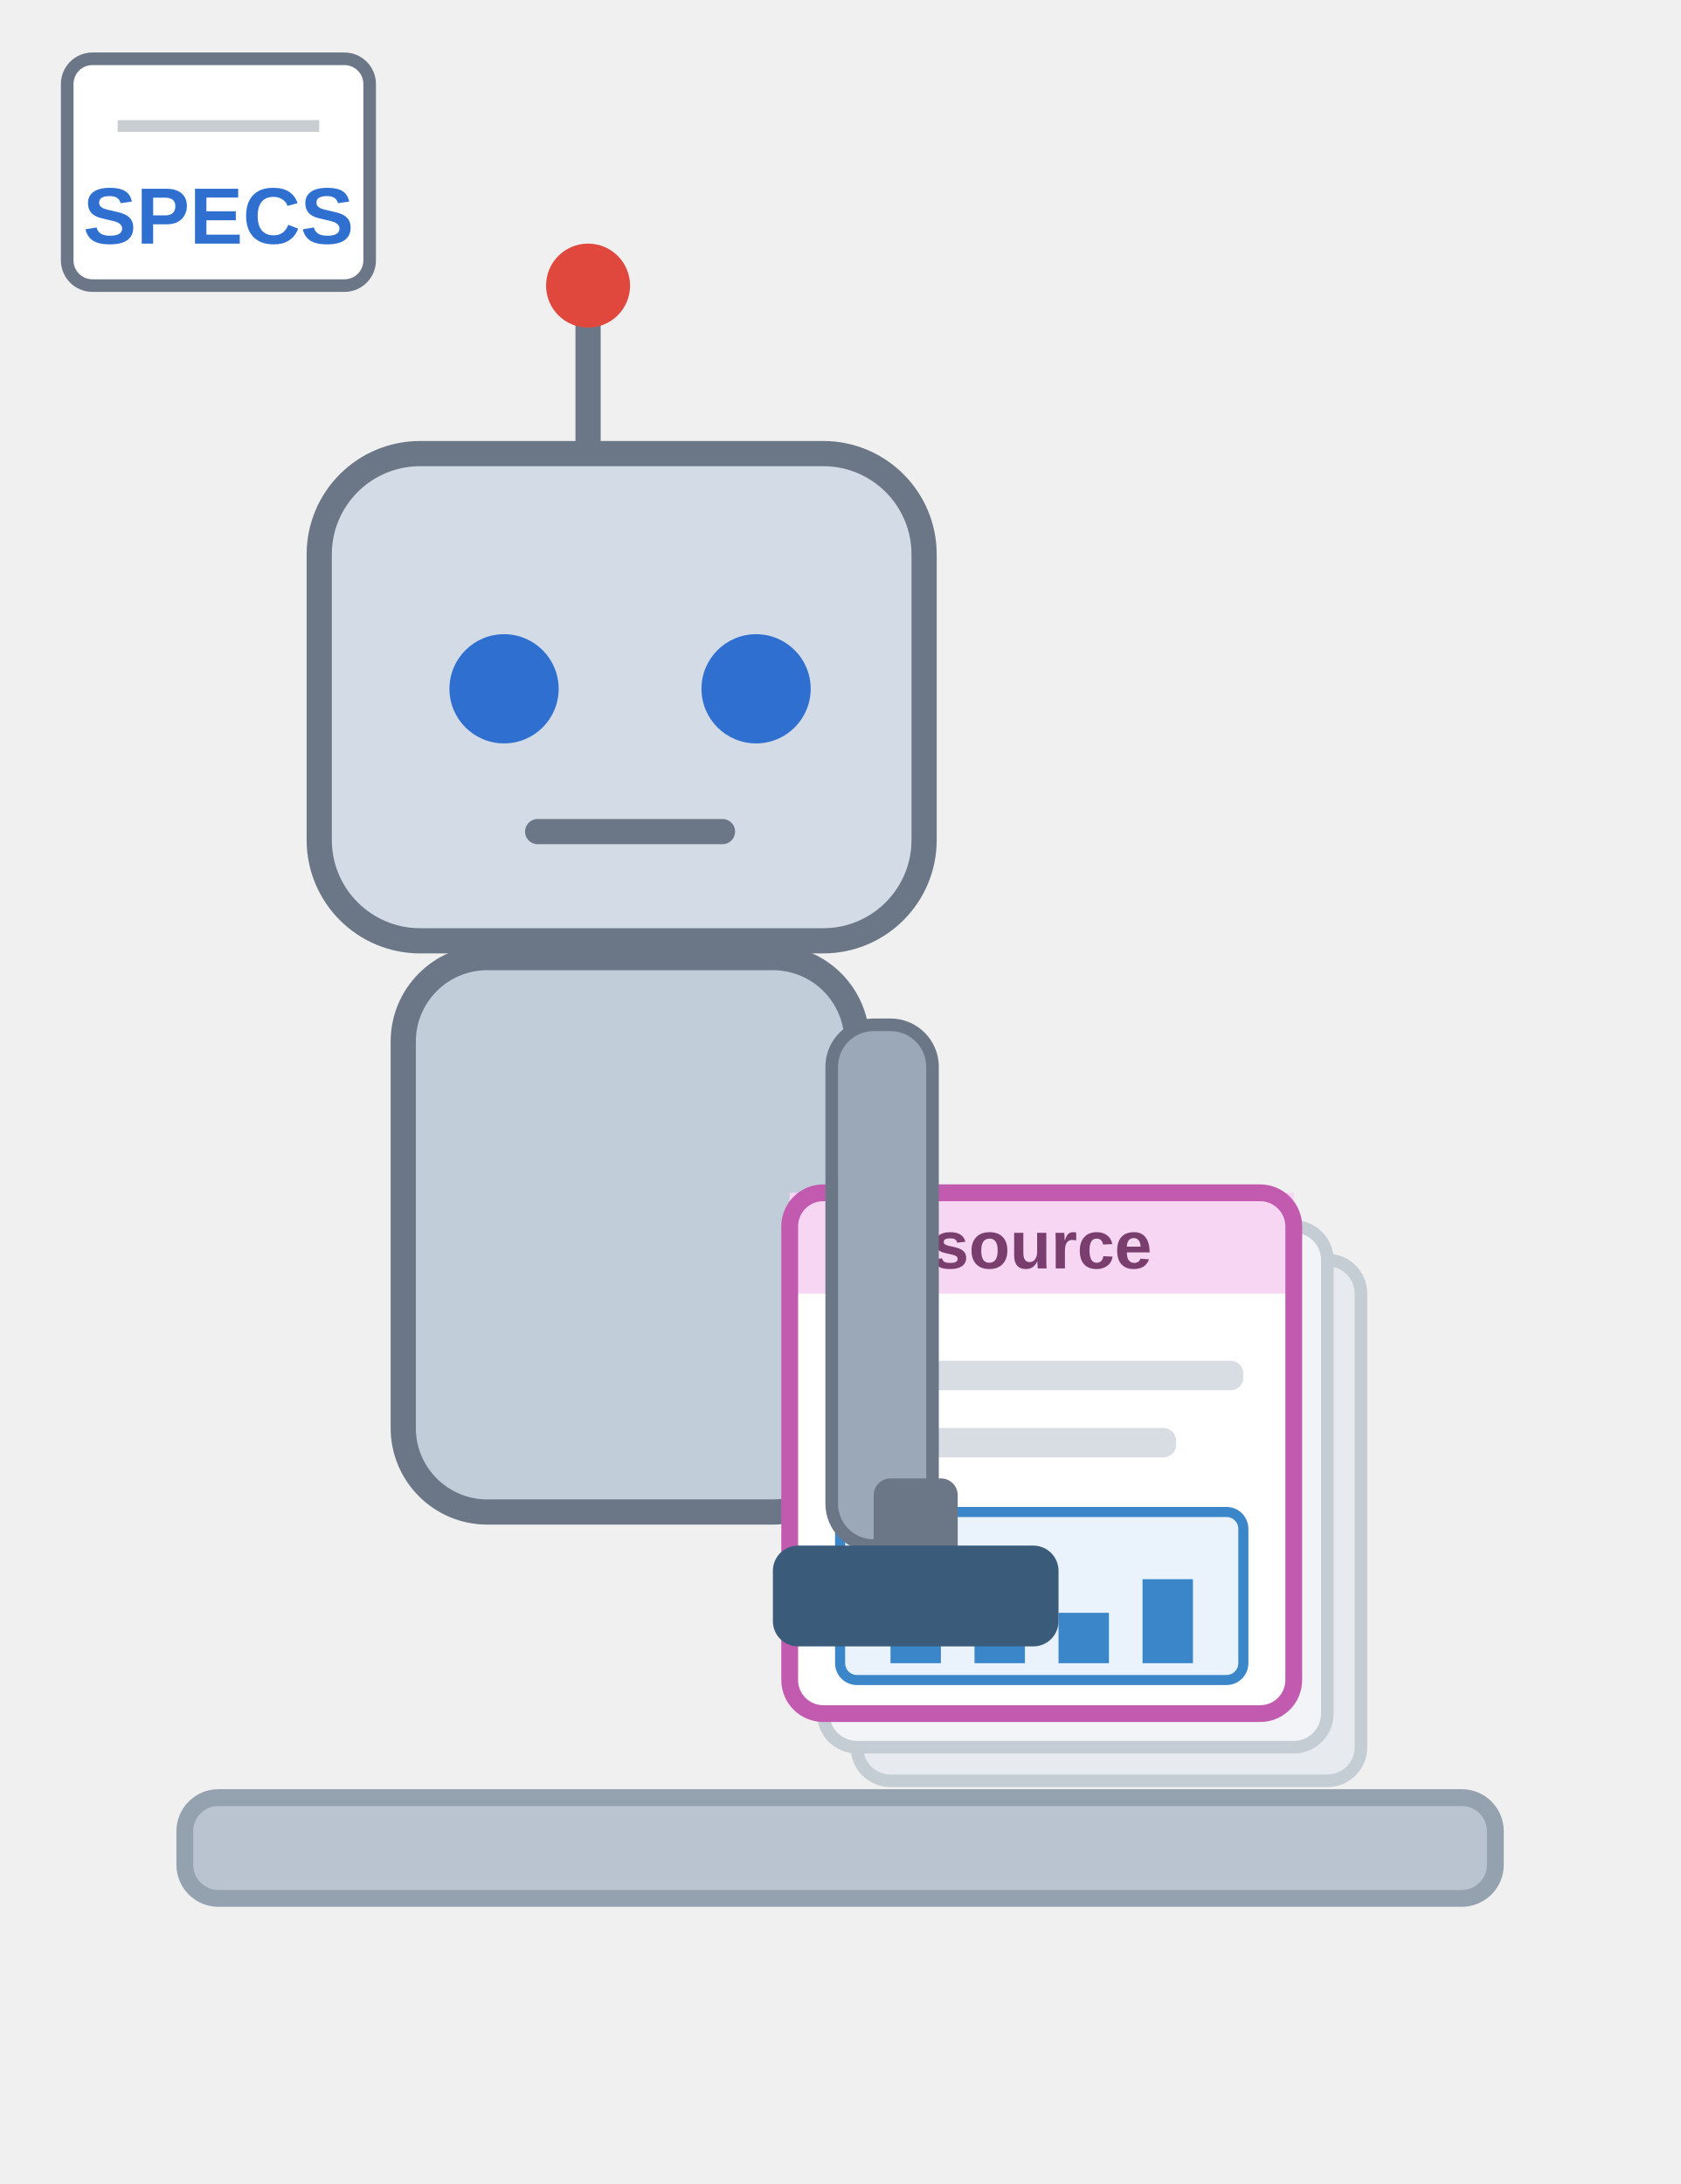
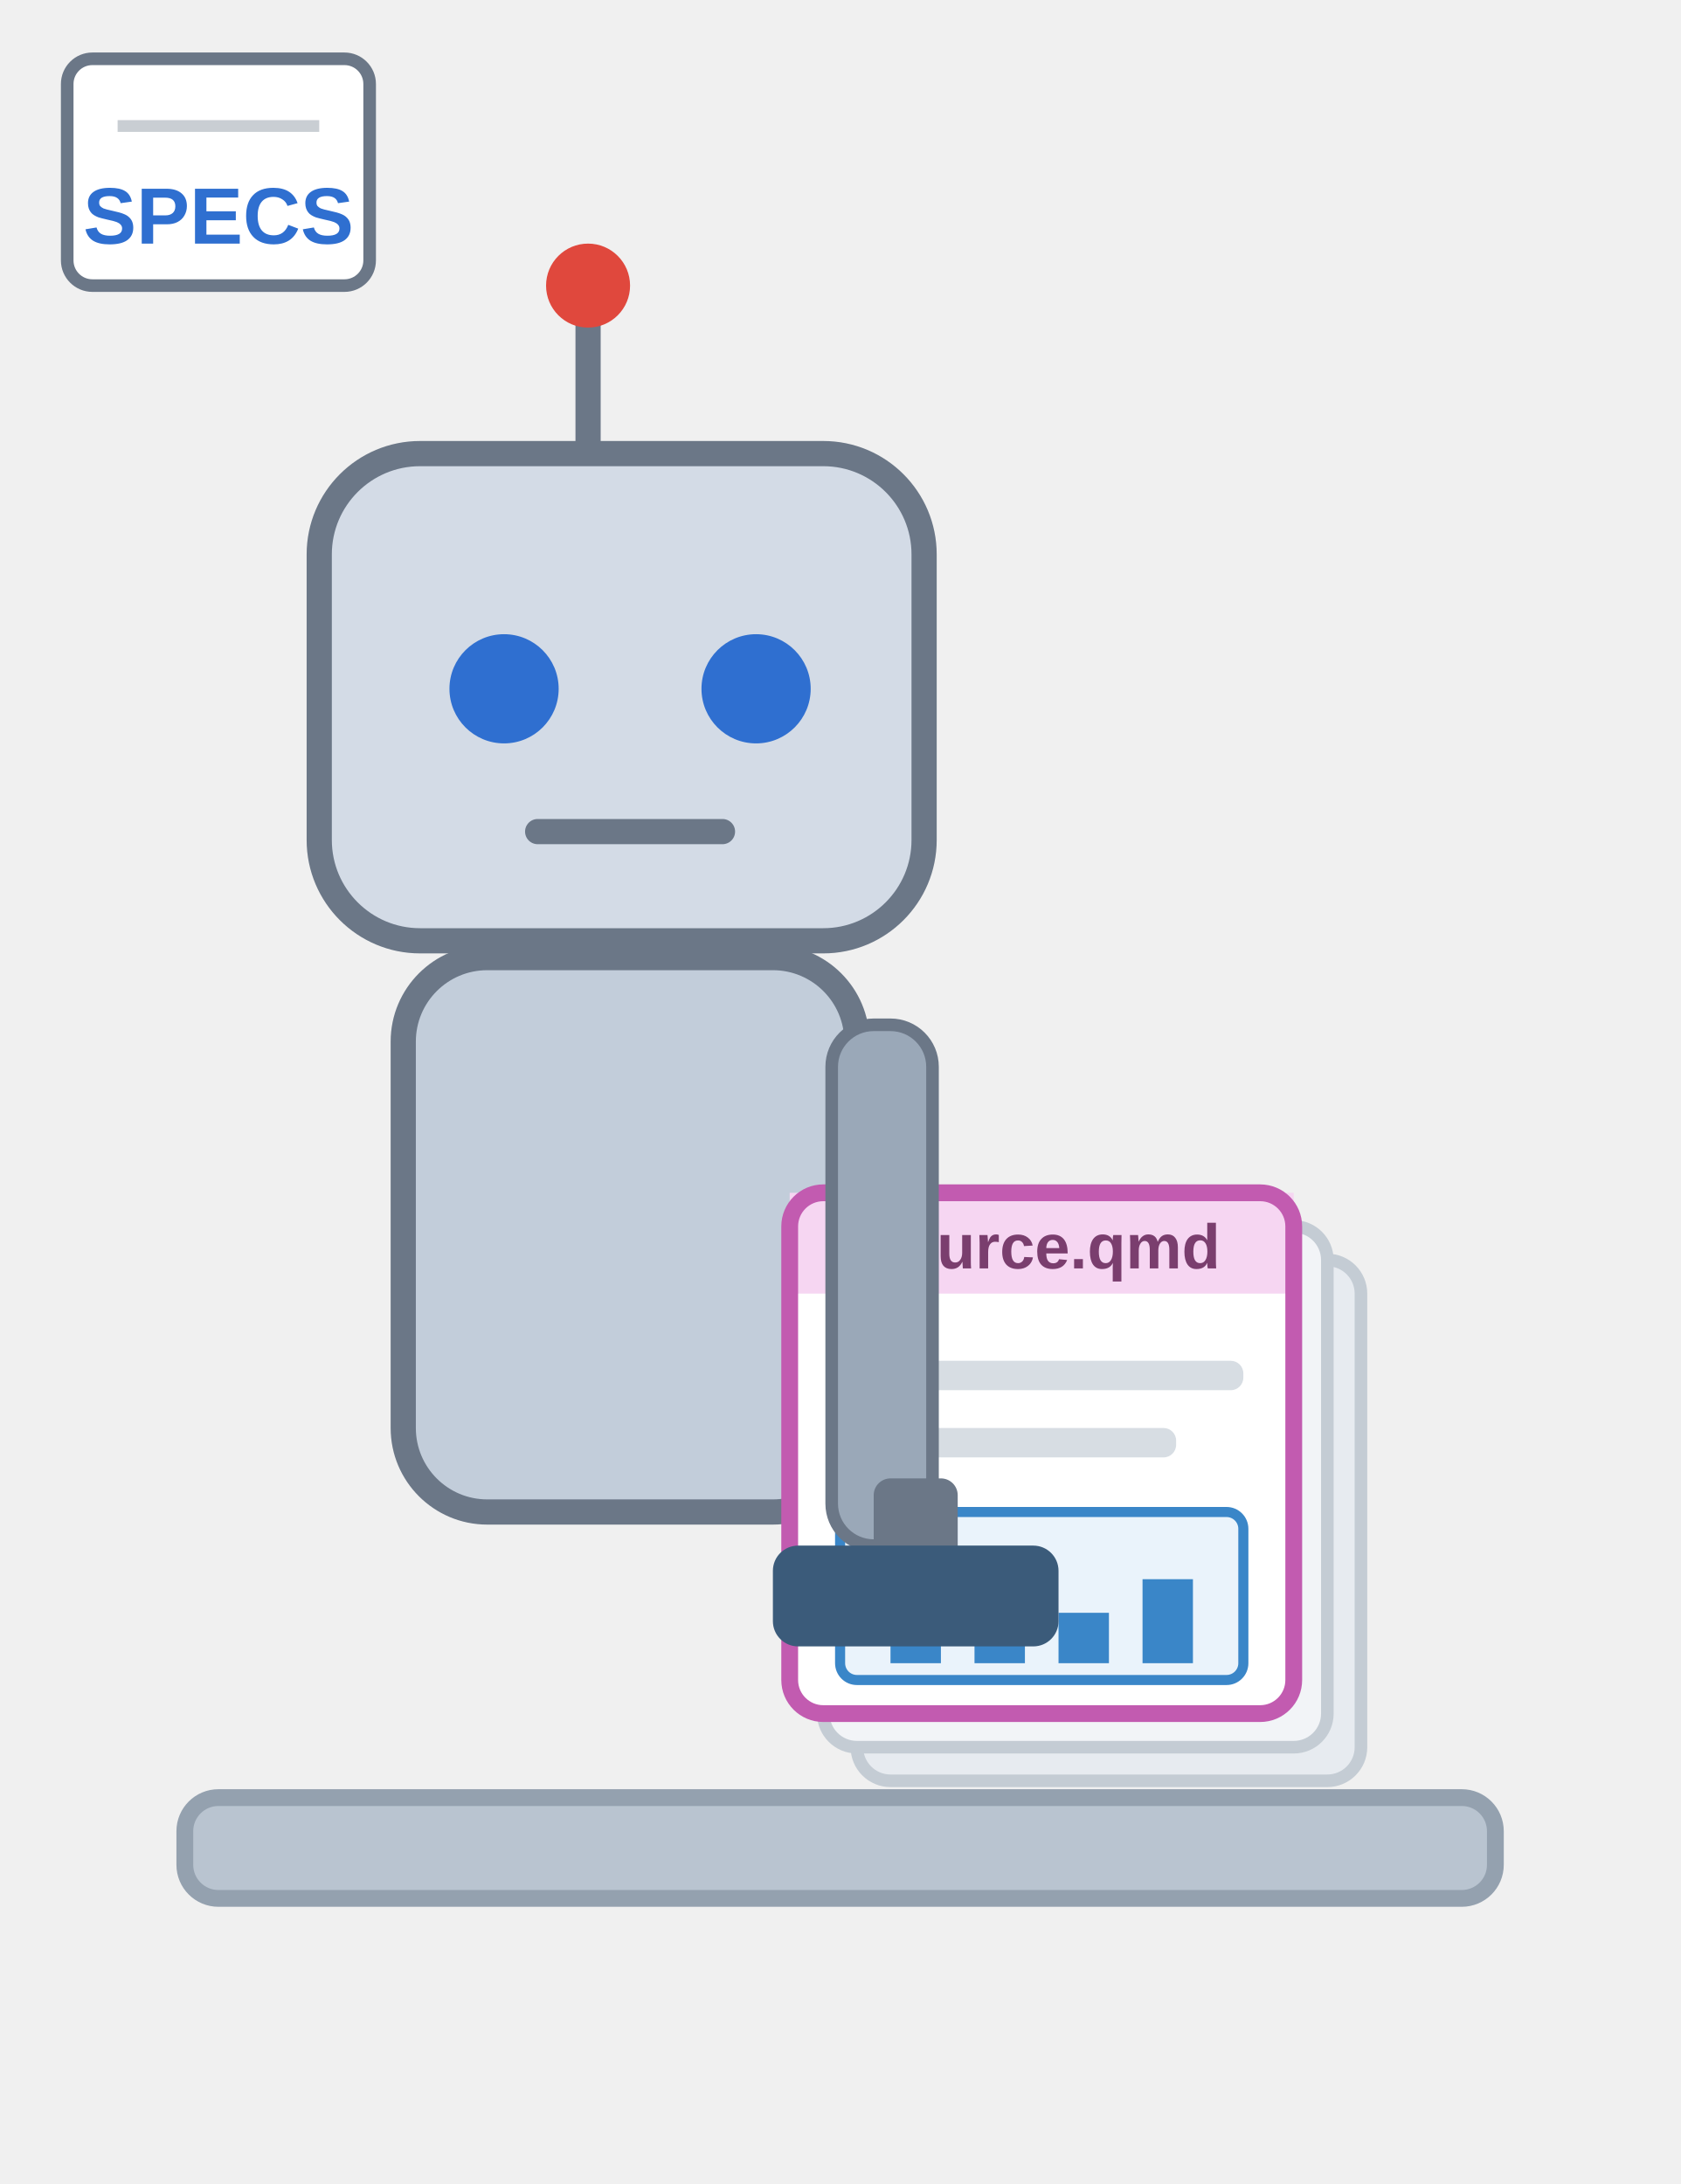
<svg xmlns="http://www.w3.org/2000/svg" viewBox="0 0 200 260">
  <rect x="22" y="214" width="156" height="12" rx="4" fill="#b9c4d0" stroke="#94a1af" stroke-width="2" />
  <line x1="70" y1="54" x2="70" y2="38" stroke="#6b7787" stroke-width="3" />
  <circle cx="70" cy="34" r="5" fill="#e0483d" />
  <rect x="38" y="54" width="72" height="58" rx="12" fill="#d3dbe6" stroke="#6b7787" stroke-width="3" />
  <circle cx="60" cy="82" r="6.5" fill="#2f6fd0" />
  <circle cx="90" cy="82" r="6.5" fill="#2f6fd0" />
  <line x1="64" y1="99" x2="86" y2="99" stroke="#6b7787" stroke-width="3" stroke-linecap="round" />
  <rect x="48" y="114" width="54" height="66" rx="10" fill="#c2cdda" stroke="#6b7787" stroke-width="3" />
  <rect x="102" y="150" width="60" height="62" rx="4" fill="#e7ebf0" stroke="#c4ccd4" stroke-width="1.5" />
  <rect x="98" y="146" width="60" height="62" rx="4" fill="#f2f4f7" stroke="#c4ccd4" stroke-width="1.5" />
  <rect x="94" y="142" width="60" height="62" rx="4" fill="#ffffff" />
  <rect x="94" y="142" width="60" height="12" fill="#f6d6f2" />
-   <text x="124" y="151" text-anchor="middle" font-size="8" font-weight="700" fill="#7a3e6e" font-family="Helvetica Neue, Arial, sans-serif">source</text>
+   <text x="124" y="151" text-anchor="middle" font-size="7.5" font-weight="700" fill="#7a3e6e" font-family="Helvetica Neue, Arial, sans-serif">source.qmd</text>
  <rect x="100" y="162" width="48" height="3.5" rx="1.5" fill="#d7dde3" />
  <rect x="100" y="170" width="40" height="3.5" rx="1.5" fill="#d7dde3" />
  <rect x="100" y="180" width="48" height="20" rx="2" fill="#eaf3fb" stroke="#3a86c8" stroke-width="1.2" />
  <rect x="106" y="190" width="6" height="8" fill="#3a86c8" />
  <rect x="116" y="186" width="6" height="12" fill="#3a86c8" />
  <rect x="126" y="192" width="6" height="6" fill="#3a86c8" />
  <rect x="136" y="188" width="6" height="10" fill="#3a86c8" />
  <rect x="94" y="142" width="60" height="62" rx="4" fill="none" stroke="#c25bb0" stroke-width="2" />
  <g>
    <animateTransform attributeName="transform" type="rotate" values="-6 104 126; 18 104 126; -6 104 126" keyTimes="0;0.4;1" dur="0.8s" repeatCount="indefinite" />
    <rect x="99" y="122" width="12" height="62" rx="5" fill="#9aa8b8" stroke="#6b7787" stroke-width="1.5" />
    <rect x="104" y="176" width="10" height="10" rx="2" fill="#6b7787" />
    <rect x="92" y="184" width="34" height="12" rx="3" fill="#3b5b7a" />
  </g>
  <g>
    <animateTransform attributeName="transform" type="translate" values="0 0; 48 60" dur="2.4s" repeatCount="indefinite" />
    <animate attributeName="opacity" values="1;1;0" keyTimes="0;0.72;1" dur="2.4s" repeatCount="indefinite" />
    <rect x="8" y="7" width="36" height="27" rx="3" fill="#ffffff" stroke="#6b7787" stroke-width="1.5" />
    <line x1="14" y1="15" x2="38" y2="15" stroke="#c9ced3" stroke-width="1.4" />
    <text x="26" y="29" text-anchor="middle" font-size="9.5" font-weight="700" fill="#2f6fd0" font-family="Helvetica Neue, Arial, sans-serif">SPECS</text>
  </g>
</svg>
